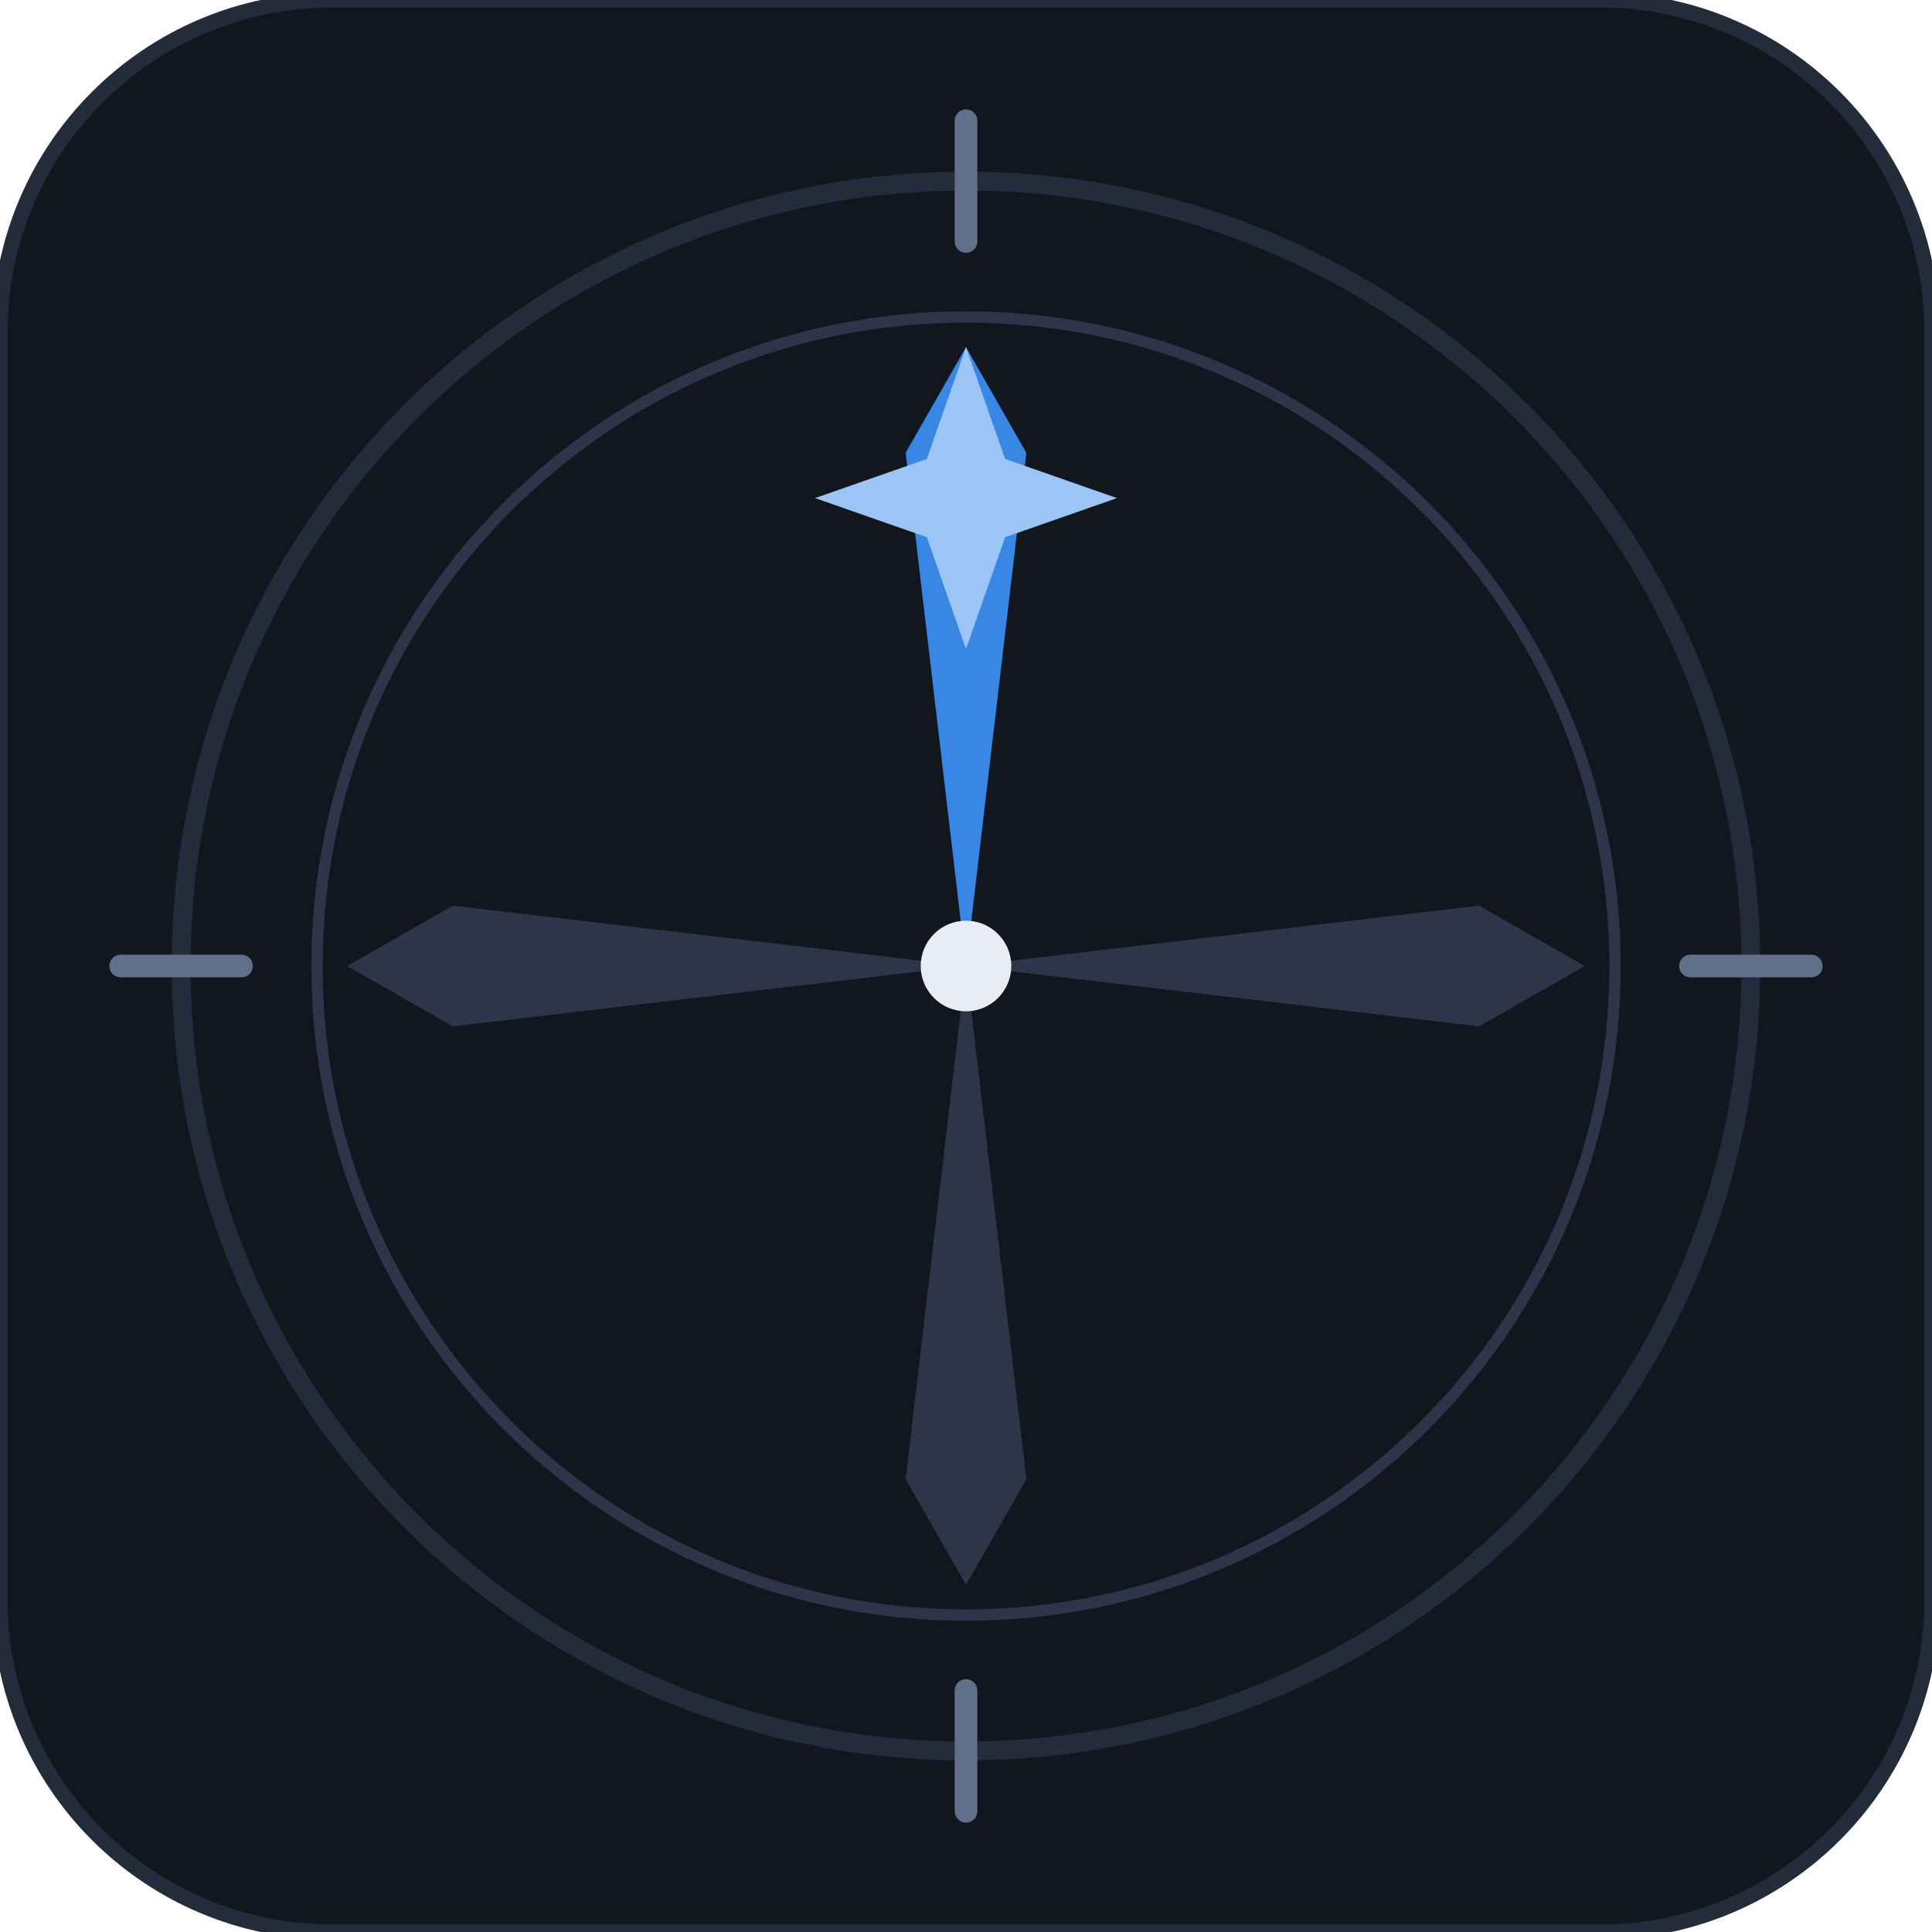
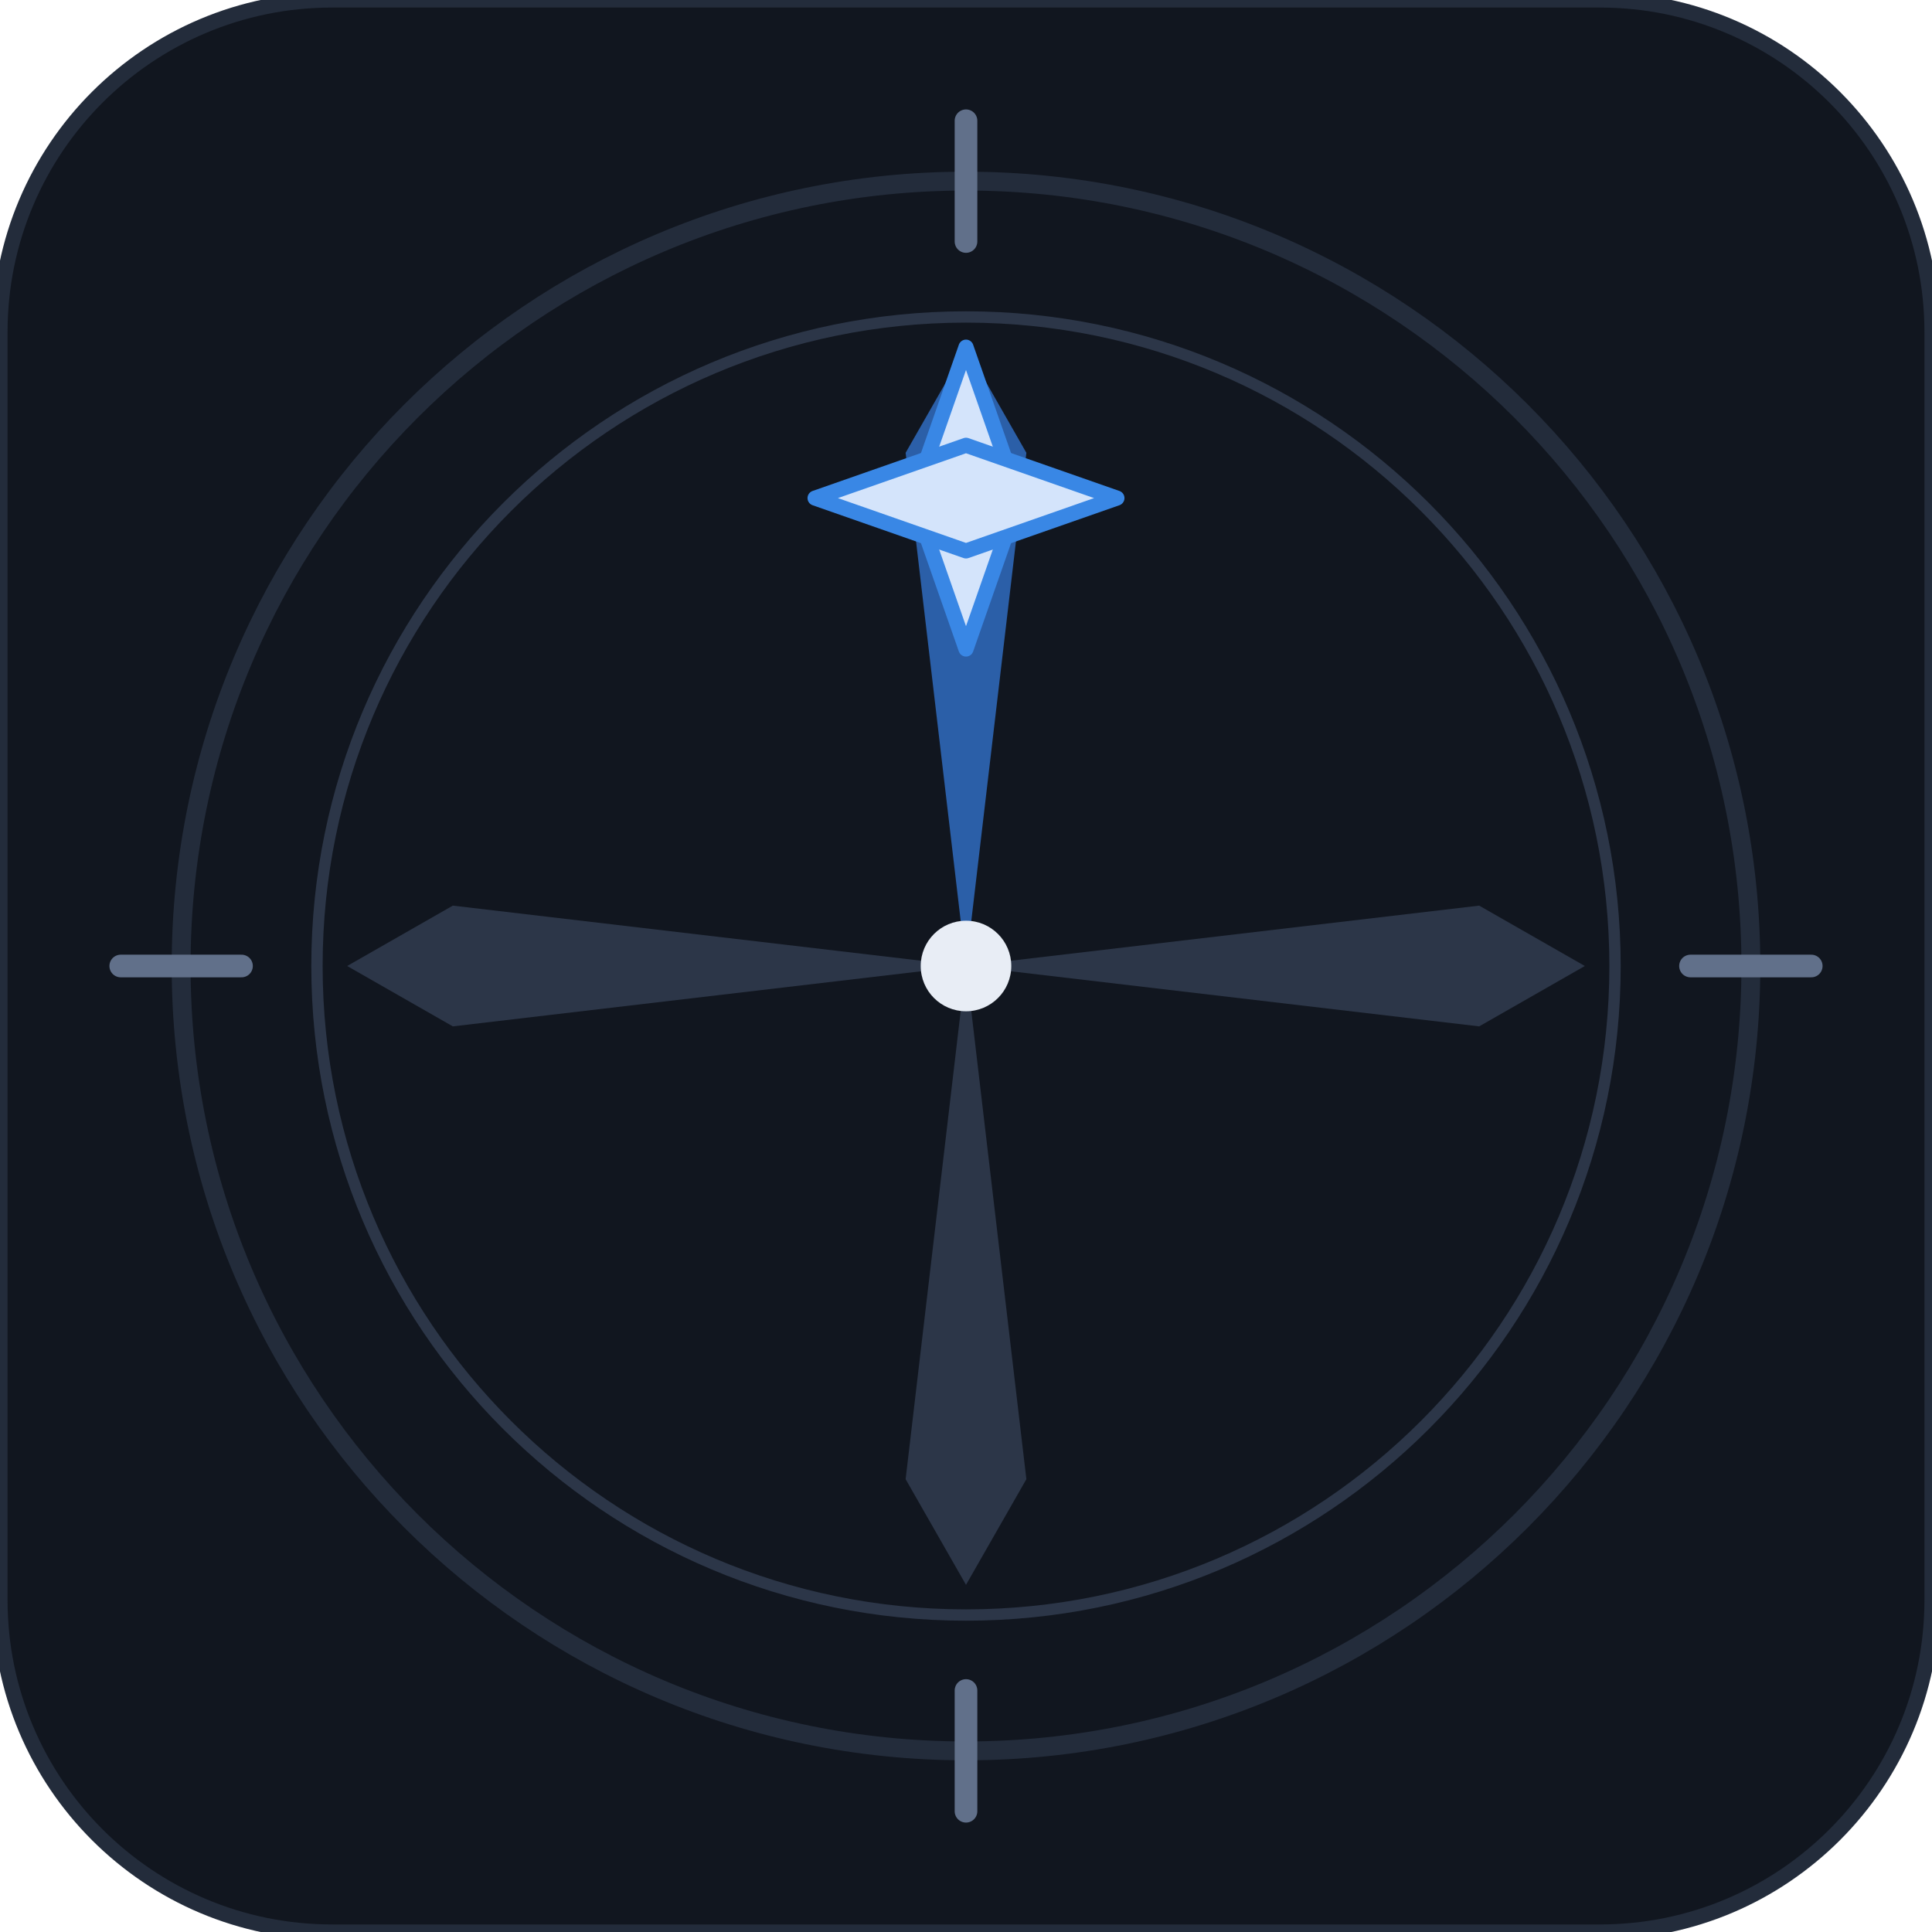
<svg xmlns="http://www.w3.org/2000/svg" height="256" viewBox="0 0 256 256" width="256">
  <rect fill="#11161f" height="256" rx="44" stroke="#232c3b" stroke-width="2" width="256" />
  <circle cx="128" cy="128" fill="none" r="104" stroke="#232c3b" stroke-width="2.5" />
  <circle cx="128" cy="128" fill="none" r="86" stroke="#2c3648" stroke-width="1.5" />
  <g stroke="#61708a" stroke-linecap="round" stroke-width="3">
    <path d="m128 16v16" />
    <path d="m128 224v16" />
    <path d="m16 128h16" />
    <path d="m224 128h16" />
  </g>
  <g fill="#2c3648">
    <path d="m128 128 68-8 14 8-14 8z" />
    <path d="m128 128-8 68 8 14 8-14z" />
    <path d="m128 128-68-8-14 8 14 8z" />
  </g>
-   <path d="m128 128-8-68 8-14 8 14z" fill="#3987e5" />
-   <g fill="#9cc4f5" transform="translate(128 66)">
+   <path d="m128 128-8-68 8-14 8 14z" fill="#2b5fa8" />
+   <g fill="#d4e4fb" stroke="#3987e5" stroke-linejoin="round" stroke-width="2" transform="translate(128 66)">
    <path d="m0-20 7 20-7 20-7-20z" />
    <path d="m-20 0 20-7 20 7-20 7z" />
  </g>
  <circle cx="128" cy="128" fill="#e8edf5" r="6" />
</svg>
